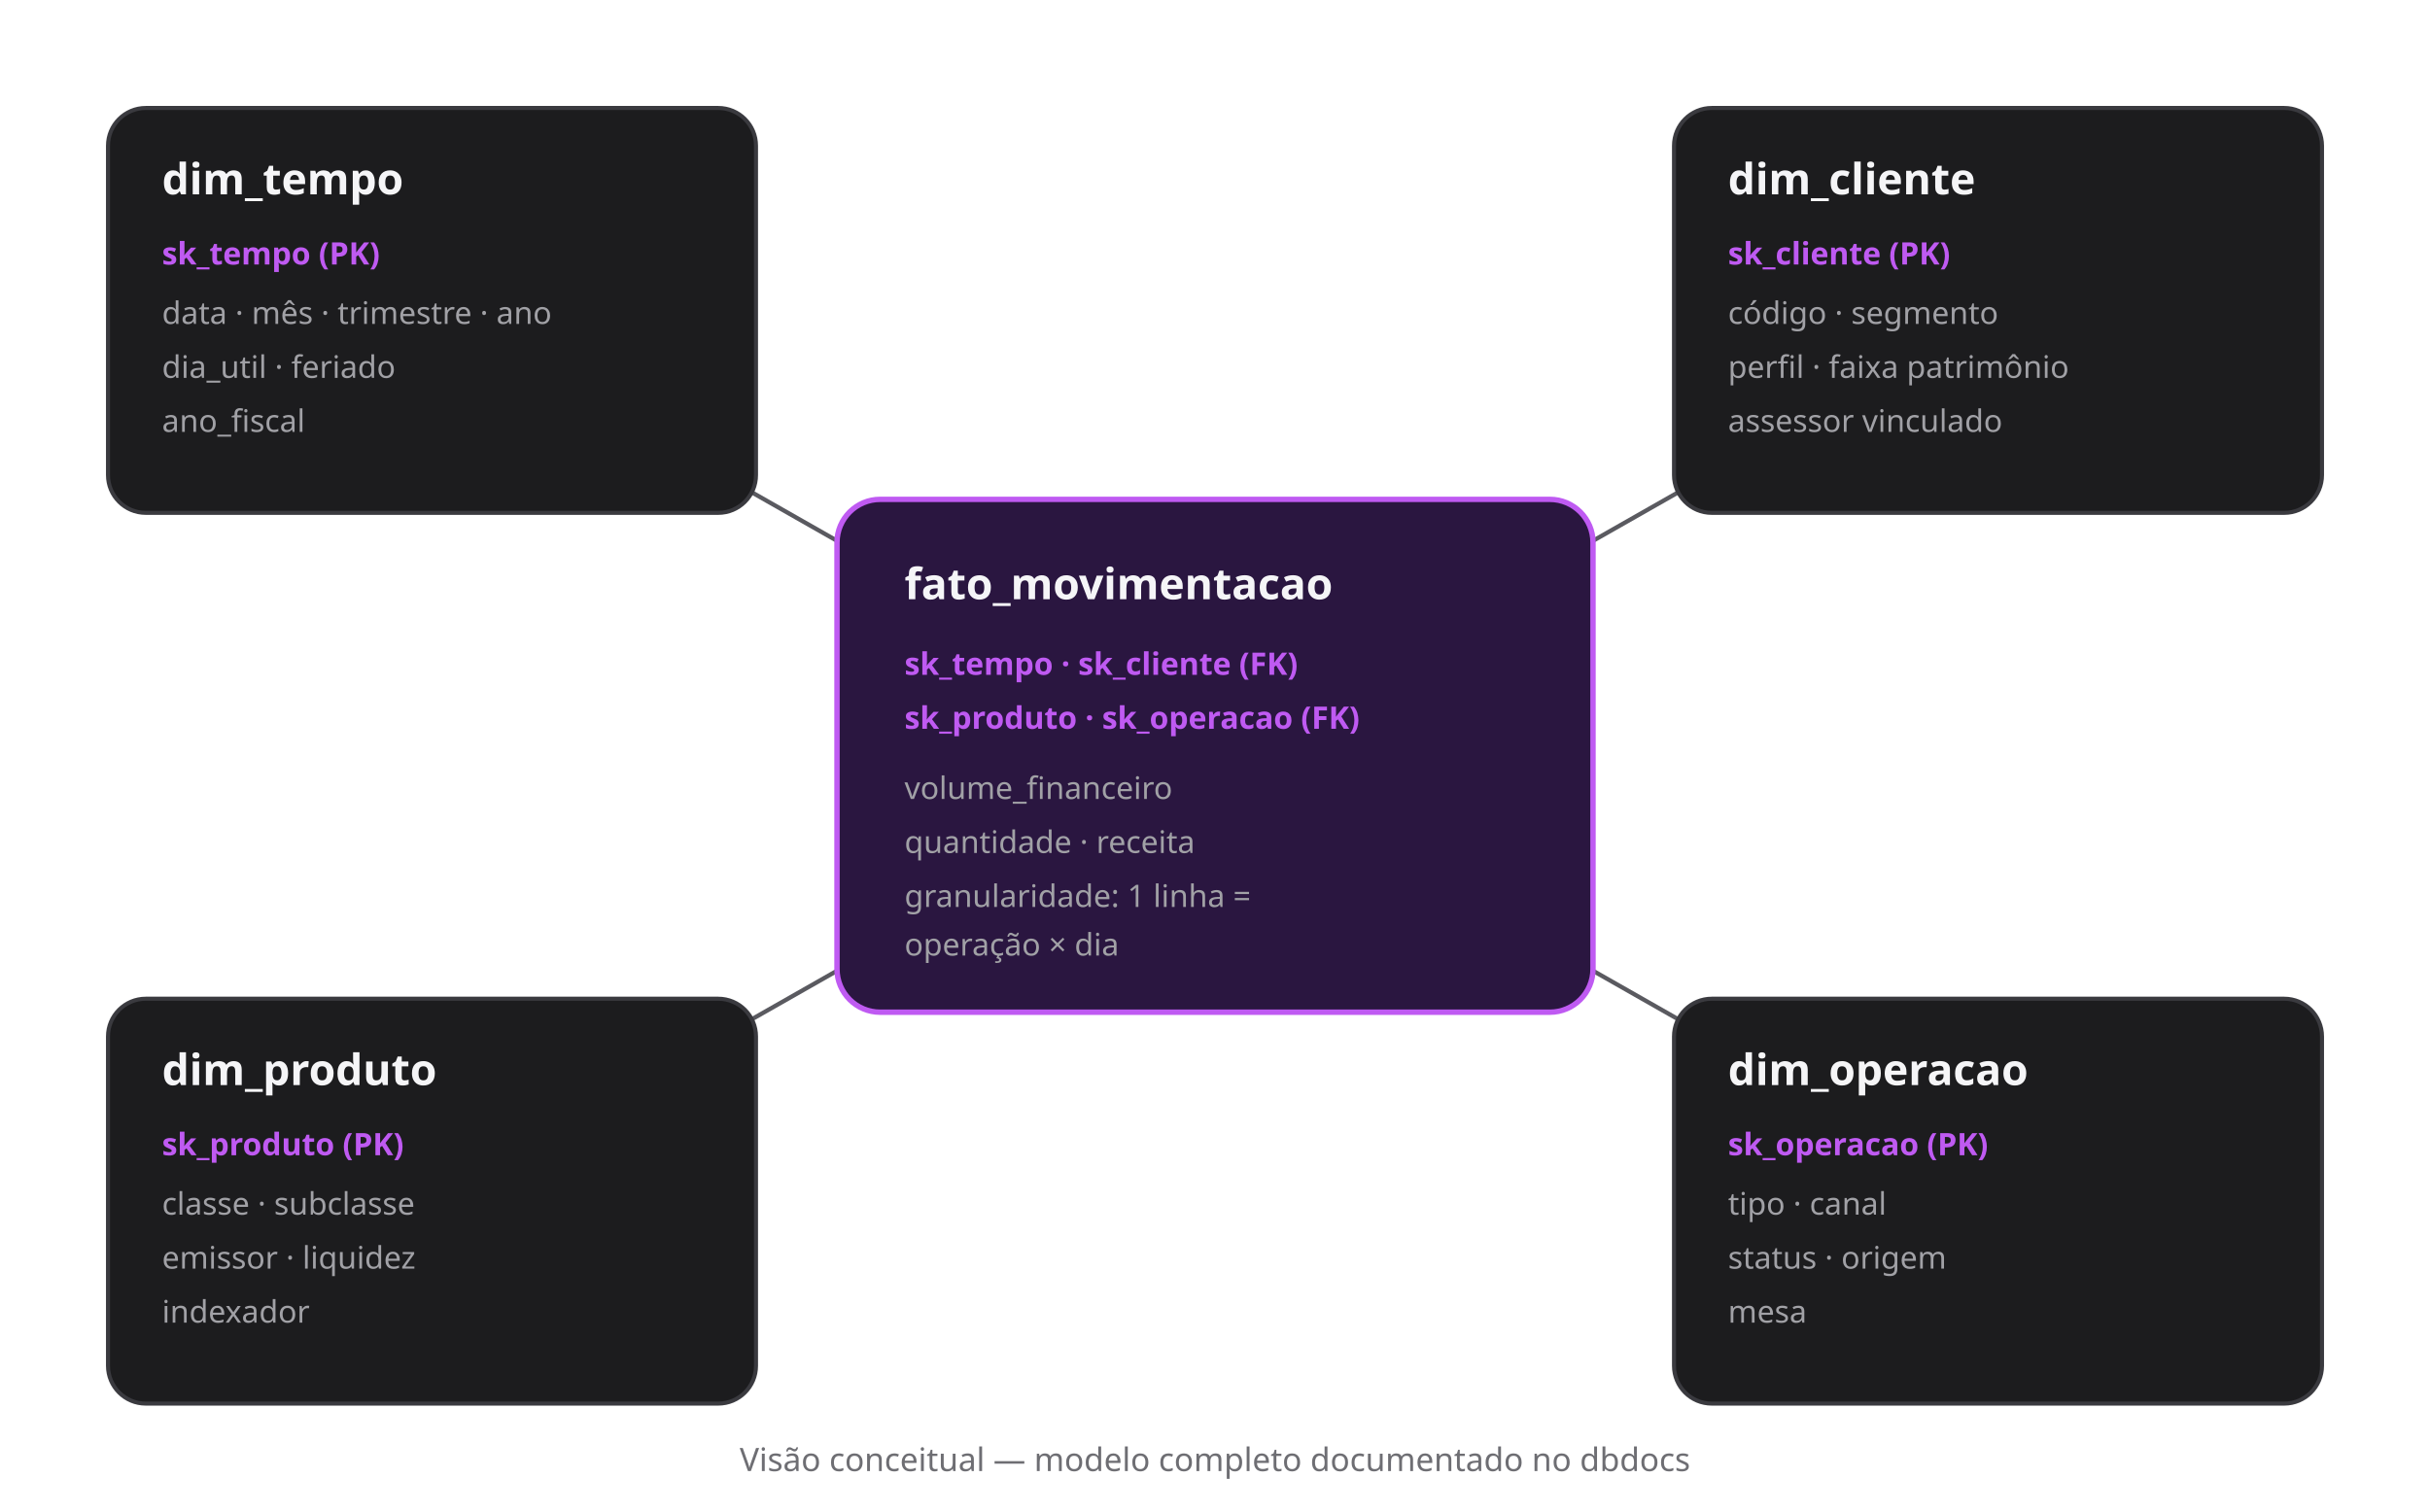
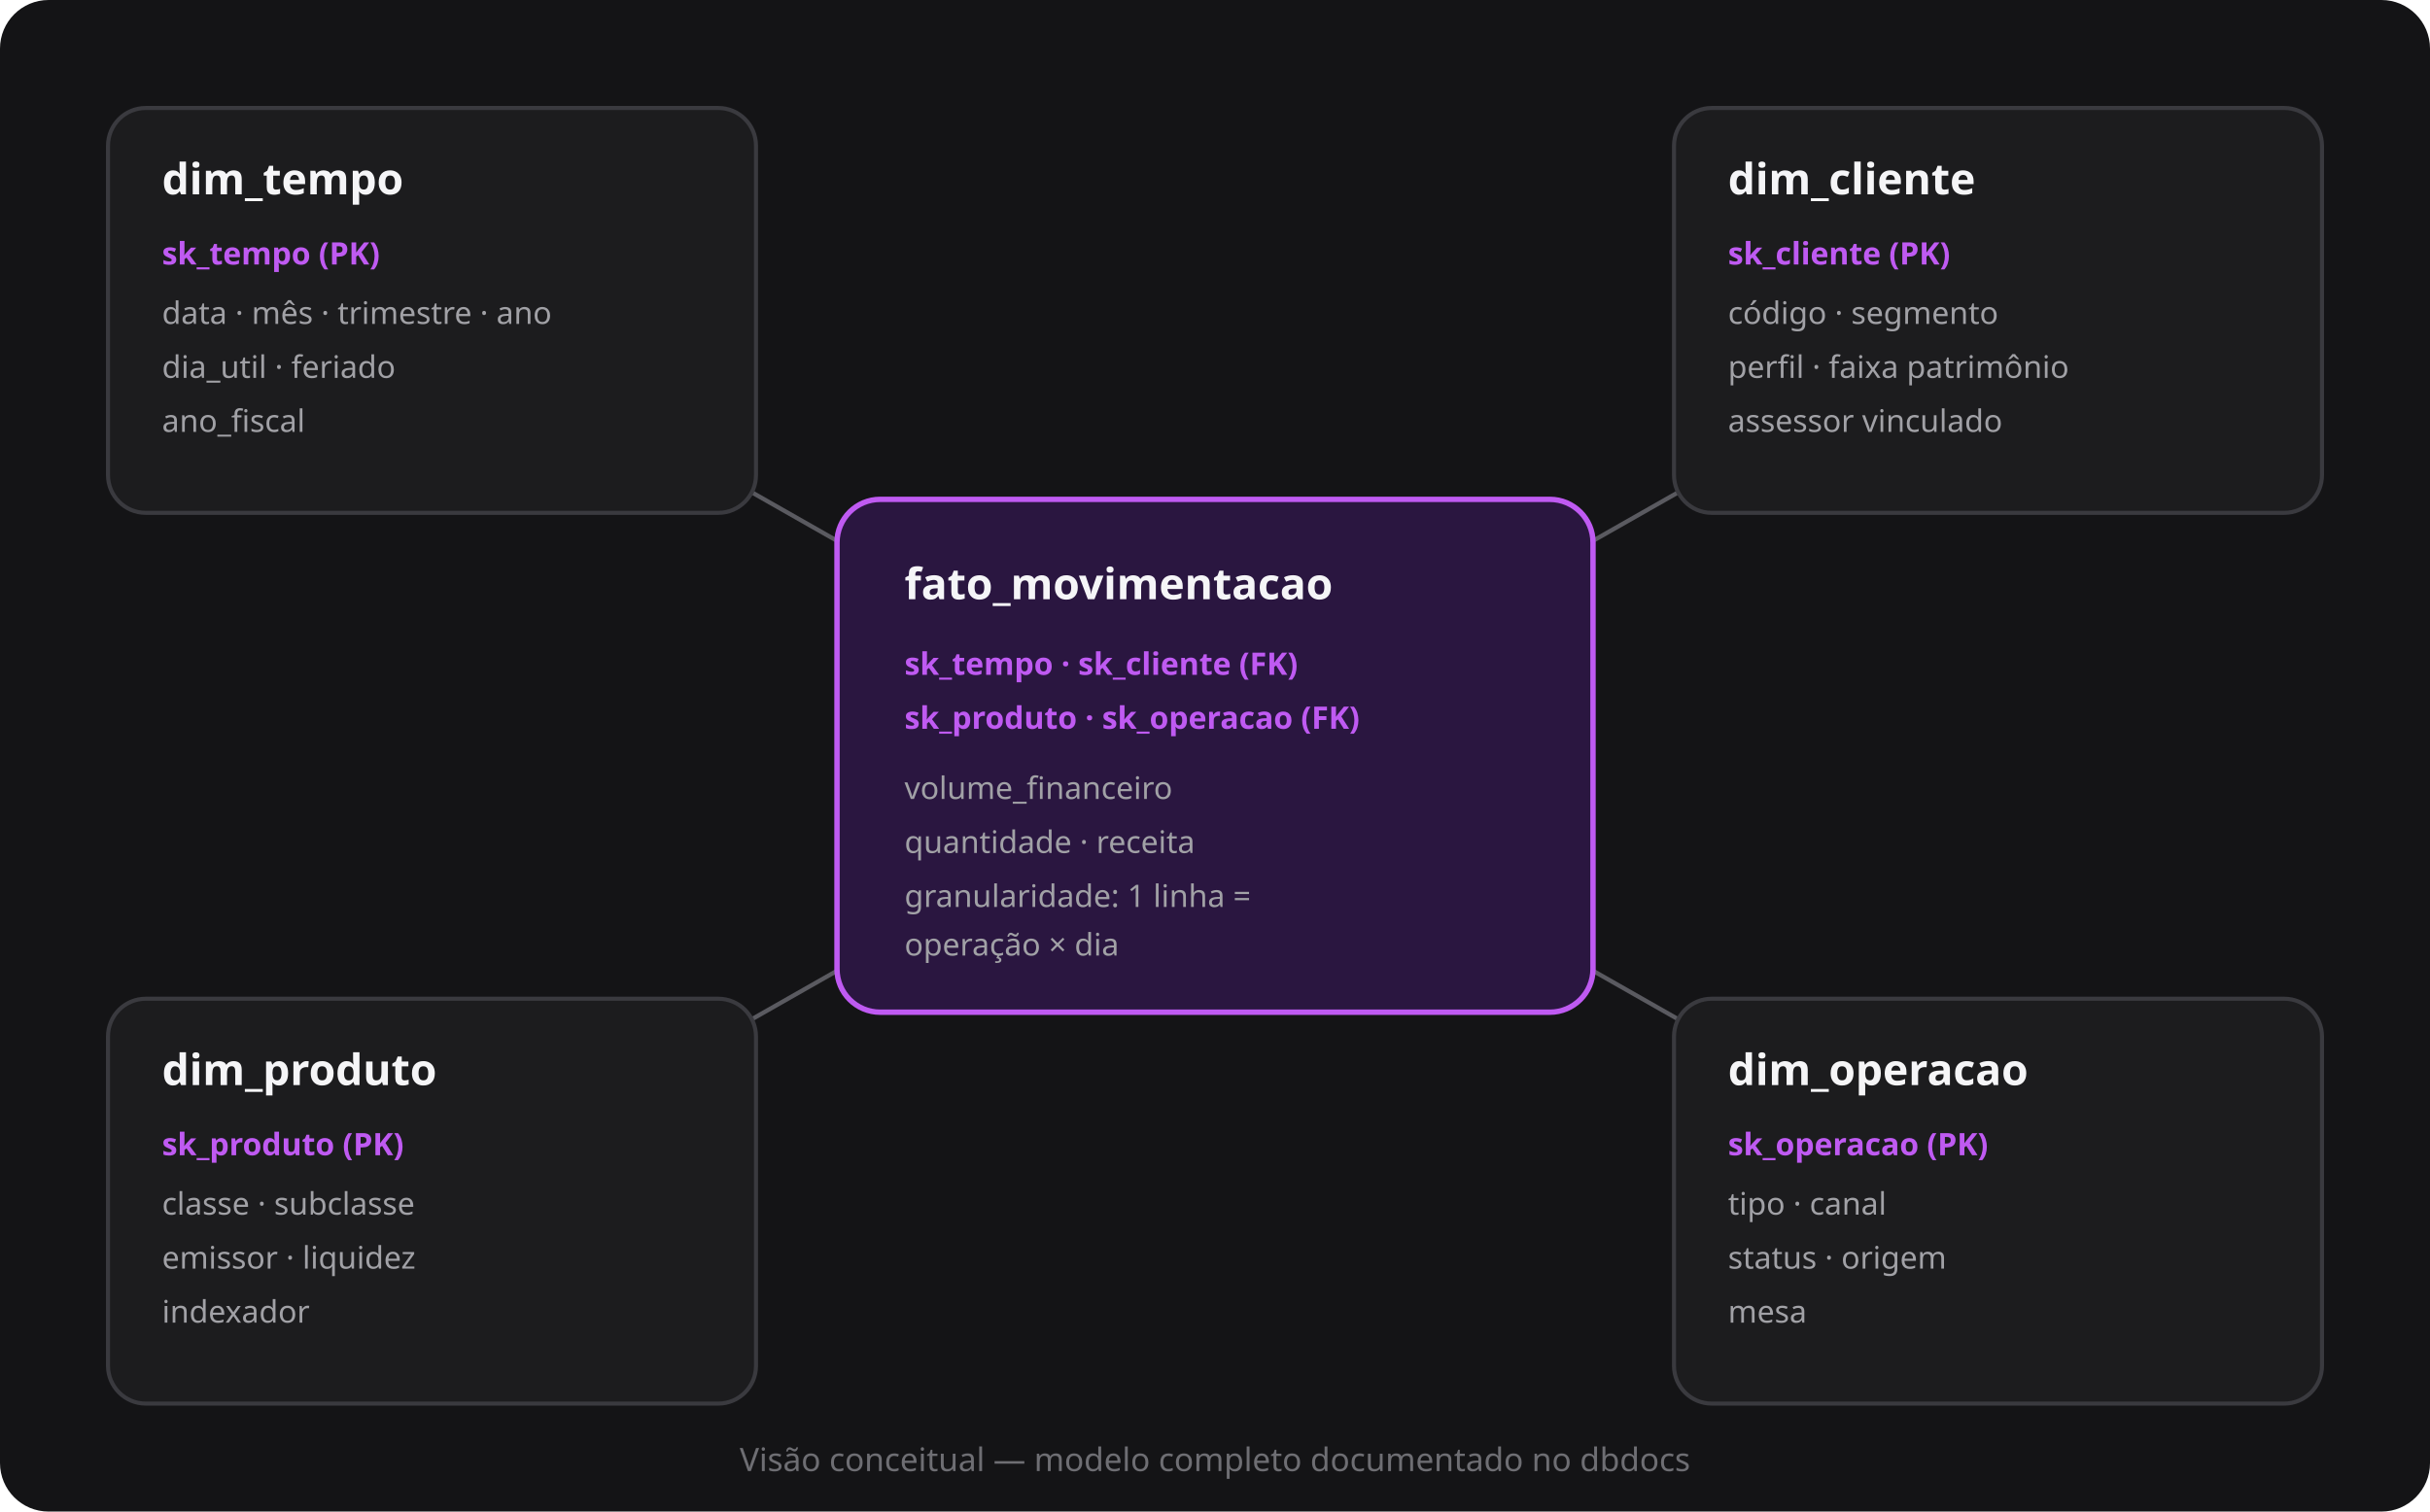
<svg xmlns="http://www.w3.org/2000/svg" viewBox="0 0 900 560" font-family="Montserrat, system-ui, sans-serif">
  <defs>
    <marker id="dot" viewBox="0 0 10 10" refX="5" refY="5" markerWidth="5" markerHeight="5">
      <circle cx="5" cy="5" r="4" fill="#bf5af2" />
    </marker>
  </defs>
  <style>
    .dim { fill:#1c1c1e; stroke:#3a3a3f; stroke-width:1.5; rx:14; }
    .fact { fill:#2a1640; stroke:#bf5af2; stroke-width:2; }
    .t { fill:#f5f5f7; font-size:16px; font-weight:700; }
    .k { fill:#bf5af2; font-size:11.5px; font-weight:600; }
    .f { fill:#a1a1a6; font-size:11.5px; }
    .lk { stroke:#5a5a60; stroke-width:1.6; }
  </style>
+   <rect x="0" y="0" width="900" height="560" fill="#141416" rx="18" />
  <line class="lk" x1="450" y1="280" x2="160" y2="115" marker-end="url(#dot)" />
  <line class="lk" x1="450" y1="280" x2="740" y2="115" marker-end="url(#dot)" />
  <line class="lk" x1="450" y1="280" x2="160" y2="445" marker-end="url(#dot)" />
  <line class="lk" x1="450" y1="280" x2="740" y2="445" marker-end="url(#dot)" />
  <rect class="dim" x="40" y="40" width="240" height="150" rx="14" />
  <text class="t" x="60" y="72">dim_tempo</text>
  <text class="k" x="60" y="98">sk_tempo (PK)</text>
  <text class="f" x="60" y="120">data · mês · trimestre · ano</text>
  <text class="f" x="60" y="140">dia_util · feriado</text>
  <text class="f" x="60" y="160">ano_fiscal</text>
  <rect class="dim" x="620" y="40" width="240" height="150" rx="14" />
  <text class="t" x="640" y="72">dim_cliente</text>
  <text class="k" x="640" y="98">sk_cliente (PK)</text>
  <text class="f" x="640" y="120">código · segmento</text>
  <text class="f" x="640" y="140">perfil · faixa patrimônio</text>
  <text class="f" x="640" y="160">assessor vinculado</text>
  <rect class="dim" x="40" y="370" width="240" height="150" rx="14" />
  <text class="t" x="60" y="402">dim_produto</text>
  <text class="k" x="60" y="428">sk_produto (PK)</text>
  <text class="f" x="60" y="450">classe · subclasse</text>
  <text class="f" x="60" y="470">emissor · liquidez</text>
  <text class="f" x="60" y="490">indexador</text>
  <rect class="dim" x="620" y="370" width="240" height="150" rx="14" />
  <text class="t" x="640" y="402">dim_operacao</text>
  <text class="k" x="640" y="428">sk_operacao (PK)</text>
  <text class="f" x="640" y="450">tipo · canal</text>
  <text class="f" x="640" y="470">status · origem</text>
  <text class="f" x="640" y="490">mesa</text>
  <rect class="fact" x="310" y="185" width="280" height="190" rx="16" />
  <text class="t" x="335" y="222">fato_movimentacao</text>
  <text class="k" x="335" y="250">sk_tempo · sk_cliente (FK)</text>
  <text class="k" x="335" y="270">sk_produto · sk_operacao (FK)</text>
  <text class="f" x="335" y="296">volume_financeiro</text>
  <text class="f" x="335" y="316">quantidade · receita</text>
  <text class="f" x="335" y="336">granularidade: 1 linha =</text>
  <text class="f" x="335" y="354">operação × dia</text>
  <text x="450" y="545" text-anchor="middle" fill="#6e6e73" font-size="12">Visão conceitual — modelo completo documentado no dbdocs</text>
</svg>
